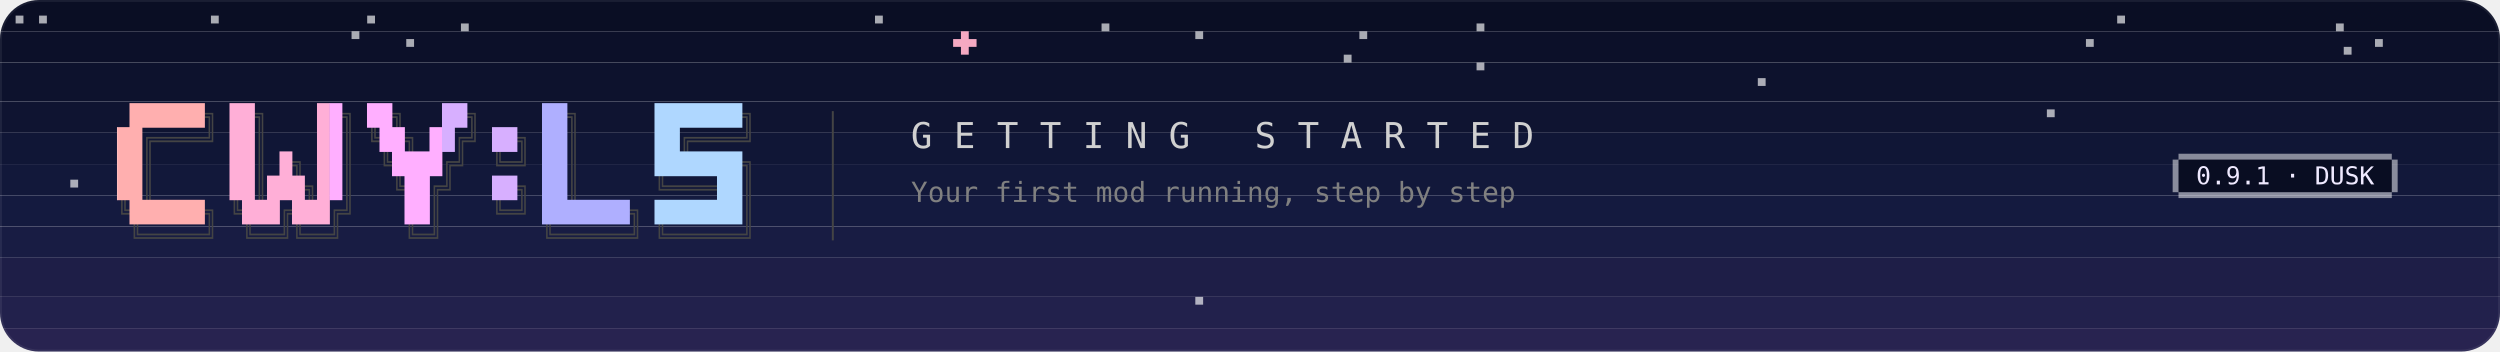
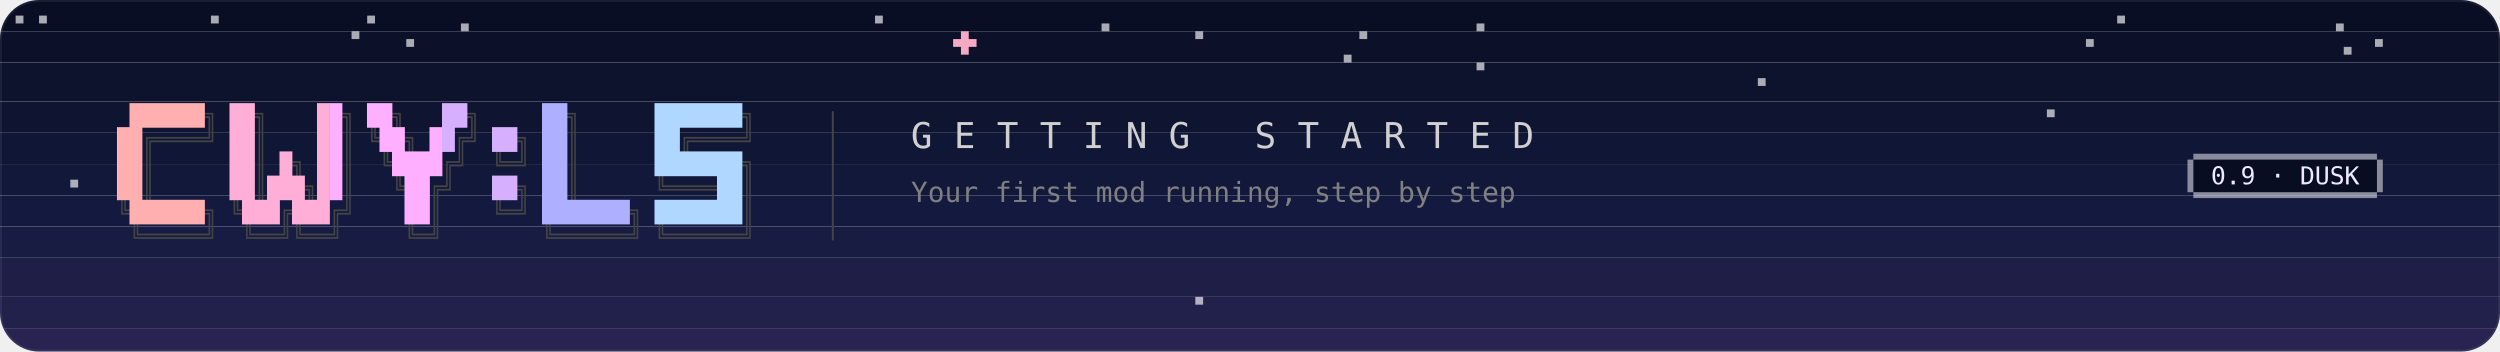
<svg xmlns="http://www.w3.org/2000/svg" viewBox="0 0 1280 180" width="1280" height="180" role="img" aria-labelledby="t">
  <style>.b{animation:bl 5s steps(1,end) infinite}@keyframes bl{0%,100%{opacity:1}60%{opacity:.35}80%{opacity:.7}}@media (prefers-reduced-motion:reduce){*{animation:none!important}.shoot{opacity:0}}</style>
  <defs>
    <clipPath id="card">
      <rect width="1280" height="180" rx="20" />
    </clipPath>
    <clipPath id="shine">
      <rect x="34.4" y="52.9" width="25.6" height="74.2">
        <animate attributeName="x" values="34.4;386.4;386.4" keyTimes="0;0.12;1" dur="11s" begin="2s" repeatCount="indefinite" />
      </rect>
    </clipPath>
  </defs>
  <g clip-path="url(#card)">
    <rect y="0" width="1280" height="16" fill="#0a0e24" />
    <rect y="16" width="1280" height="16" fill="#0c1029" />
    <rect y="32" width="1280" height="20" fill="#0d122d" />
    <rect y="52" width="1280" height="16" fill="#0f1431" />
    <rect y="68" width="1280" height="16" fill="#101636" />
    <rect y="84" width="1280" height="16" fill="#12183a" />
    <rect y="100" width="1280" height="16" fill="#141a3f" />
    <rect y="116" width="1280" height="16" fill="#181c43" />
    <rect y="132" width="1280" height="20" fill="#1e1e47" />
    <rect y="152" width="1280" height="16" fill="#22214c" />
    <rect y="168" width="1280" height="16" fill="#282350" />
    <path class="b" fill-opacity="0.65" style="animation-duration:5.5s;animation-delay:-0.0s" fill="#ffffff" d="M448,8h4v4h-4Z" />
    <path class="b" fill-opacity="0.65" style="animation-duration:6.7s;animation-delay:-4.3s" fill="#ffffff" d="M1068,20h4v4h-4Z" />
    <path class="b" fill-opacity="0.65" style="animation-duration:6.6s;animation-delay:-6.8s" fill="#ffffff" d="M36,92h4v4h-4Z" />
    <path class="b" fill-opacity="0.65" style="animation-duration:4.7s;animation-delay:-6.8s" fill="#ffffff" d="M208,20h4v4h-4Z" />
    <path class="b" fill-opacity="0.65" style="animation-duration:6.6s;animation-delay:-6.7s" fill="#ffffff" d="M1216,20h4v4h-4Z" />
    <path class="b" fill-opacity="0.65" style="animation-duration:4.4s;animation-delay:-4.2s" fill="#ffffff" d="M1200,24h4v4h-4Z" />
    <path class="b" fill-opacity="0.65" style="animation-duration:7.1s;animation-delay:-0.4s" fill="#ffffff" d="M108,8h4v4h-4Z" />
    <path class="b" fill-opacity="0.65" style="animation-duration:6.5s;animation-delay:-0.7s" fill="#ffffff" d="M20,8h4v4h-4Z" />
    <path class="b" fill-opacity="0.65" style="animation-duration:6.5s;animation-delay:-5.6s" fill="#ffffff" d="M564,12h4v4h-4Z" />
    <path class="b" fill-opacity="0.65" style="animation-duration:5.3s;animation-delay:-8.0s" fill="#ffffff" d="M756,32h4v4h-4Z" />
    <path class="b" fill-opacity="0.65" style="animation-duration:7.3s;animation-delay:-1.9s" fill="#ffffff" d="M756,12h4v4h-4Z" />
    <path class="b" fill-opacity="0.65" style="animation-duration:5.3s;animation-delay:-5.3s" fill="#ffffff" d="M900,40h4v4h-4Z" />
    <path class="b" fill-opacity="0.65" style="animation-duration:4.4s;animation-delay:-7.9s" fill="#ffffff" d="M188,8h4v4h-4Z" />
    <path class="b" fill-opacity="0.65" style="animation-duration:5.8s;animation-delay:-7.8s" fill="#ffffff" d="M236,12h4v4h-4Z" />
    <path class="b" fill-opacity="0.65" style="animation-duration:6.8s;animation-delay:-3.8s" fill="#ffffff" d="M1084,8h4v4h-4Z" />
    <path class="b" fill-opacity="0.65" style="animation-duration:4.9s;animation-delay:-3.7s" fill="#ffffff" d="M1196,12h4v4h-4Z" />
    <path class="b" fill-opacity="0.65" style="animation-duration:7.1s;animation-delay:-6.9s" fill="#ffffff" d="M8,8h4v4h-4Z" />
    <path class="b" fill-opacity="0.65" style="animation-duration:3.5s;animation-delay:-7.9s" fill="#ffffff" d="M1048,56h4v4h-4Z" />
    <path class="b" fill-opacity="0.65" style="animation-duration:7.3s;animation-delay:-4.3s" fill="#ffffff" d="M688,28h4v4h-4Z" />
    <path class="b" fill-opacity="0.65" style="animation-duration:6.3s;animation-delay:-5.9s" fill="#ffffff" d="M612,152h4v4h-4Z" />
    <path class="b" fill-opacity="0.65" style="animation-duration:3.7s;animation-delay:-2.7s" fill="#ffffff" d="M612,16h4v4h-4Z" />
    <path class="b" fill-opacity="0.65" style="animation-duration:6.5s;animation-delay:-3.3s" fill="#ffffff" d="M180,16h4v4h-4Z" />
    <path class="b" fill-opacity="0.65" style="animation-duration:6.3s;animation-delay:-7.0s" fill="#ffffff" d="M696,16h4v4h-4Z" />
    <path class="b" style="animation-duration:4s;animation-delay:-0.0s" fill="#f5a9c2" d="M488,20h12v4h-12ZM492,16h4v4h-4ZM492,24h4v4h-4Z" />
    <path fill="#444444" d="M108.4 65.4V58.6H104.7V57.8H109.2V65.4ZM106.8 65.4V60.4H104.7V59.5H107.6V65.4ZM134 65.4V58.6H130.3V57.8H134.8V65.4ZM132.4 65.4V60.4H130.3V59.5H133.2V65.4ZM178.8 65.4V58.6H175.1V57.8H179.6V65.4ZM177.2 65.4V60.4H175.1V59.5H178V65.4ZM204.4 65.4V58.6H200.7V57.8H205.2V65.4ZM202.8 65.4V60.4H200.7V59.5H203.6V65.4ZM242.8 65.4V58.6H239.1V57.8H243.6V65.4ZM241.2 65.4V60.4H239.1V59.5H242V65.4ZM294 65.4V58.6H290.3V57.8H294.8V65.4ZM292.4 65.4V60.4H290.3V59.5H293.2V65.4ZM383.6 65.4V58.6H379.9V57.8H384.4V65.4ZM382 65.4V60.4H379.9V59.5H382.8V65.4ZM74.8 77.8V70.1H79.3V71H75.6V77.8ZM76.4 77.8V71.9H79.3V72.8H77.2V77.8ZM79.1 71V70.1H85.7V71ZM79.1 72.8V71.9H85.7V72.8ZM85.5 71V70.1H92.1V71ZM85.5 72.8V71.9H92.1V72.8ZM91.9 71V70.1H98.5V71ZM91.9 72.8V71.9H98.5V72.8ZM98.3 71V70.1H104.9V71ZM98.3 72.8V71.9H104.9V72.8ZM104.7 71V70.1H106.8V65.1H107.6V71ZM104.7 72.8V71.9H108.4V65.1H109.2V72.8ZM132.4 77.8V65.1H133.2V77.8ZM134 77.8V65.1H134.8V77.8ZM177.2 77.8V65.1H178V77.8ZM178.8 77.8V65.1H179.6V77.8ZM191.6 71V65.1H192.4V70.1H194.5V71ZM190 72.8V65.1H190.8V71.9H194.5V72.8ZM210.8 77.8V71H207.1V70.1H211.6V77.8ZM209.2 77.8V72.8H207.1V71.9H210V77.8ZM234.8 77.8V70.1H239.3V71H235.6V77.8ZM236.4 77.8V71.9H239.3V72.8H237.2V77.8ZM239.1 71V70.1H241.2V65.1H242V71ZM239.1 72.8V71.9H242.8V65.1H243.6V72.8ZM268.4 77.8V71H264.7V70.1H269.2V77.8ZM266.8 77.8V72.8H264.7V71.9H267.6V77.8ZM292.4 77.8V65.1H293.2V77.8ZM294 77.8V65.1H294.8V77.8ZM350 77.8V70.1H354.5V71H350.8V77.8ZM351.6 77.8V71.9H354.5V72.8H352.4V77.8ZM354.3 71V70.1H360.9V71ZM354.3 72.8V71.9H360.9V72.8ZM360.7 71V70.1H367.3V71ZM360.7 72.8V71.9H367.3V72.8ZM367.1 71V70.1H373.7V71ZM367.1 72.8V71.9H373.7V72.8ZM373.5 71V70.1H380.1V71ZM373.5 72.8V71.9H380.1V72.8ZM379.9 71V70.1H382V65.1H382.8V71ZM379.9 72.8V71.9H383.6V65.1H384.4V72.8ZM74.8 90.2V77.5H75.6V90.2ZM76.4 90.2V77.5H77.2V90.2ZM132.4 90.2V77.5H133.2V90.2ZM134 90.2V77.5H134.8V90.2ZM153.2 90.2V83.4H149.5V82.5H154V90.2ZM151.6 90.2V85.2H149.5V84.3H152.4V90.2ZM177.2 90.2V77.5H178V90.2ZM178.8 90.2V77.5H179.6V90.2ZM198 83.4V77.5H198.8V82.5H200.9V83.4ZM196.4 85.2V77.5H197.2V84.3H200.9V85.2ZM228.4 90.2V82.5H232.9V83.4H229.2V90.2ZM230 90.2V84.3H232.9V85.2H230.8V90.2ZM232.7 83.4V82.5H234.8V77.5H235.6V83.4ZM232.7 85.2V84.3H236.4V77.5H237.2V85.2ZM255.6 83.4V77.5H256.4V82.5H258.5V83.4ZM254 85.2V77.5H254.8V84.3H258.5V85.2ZM258.3 83.4V82.5H264.9V83.4ZM258.3 85.2V84.3H264.9V85.2ZM264.7 83.4V82.5H266.8V77.5H267.6V83.4ZM264.7 85.2V84.3H268.4V77.5H269.2V85.2ZM292.4 90.2V77.5H293.2V90.2ZM294 90.2V77.5H294.8V90.2ZM383.6 90.2V83.4H379.9V82.5H384.4V90.2ZM382 90.2V85.2H379.9V84.3H382.8V90.2ZM74.8 102.5V89.9H75.6V102.5ZM76.4 102.5V89.9H77.2V102.5ZM132.4 102.5V89.9H133.2V102.5ZM134 102.5V89.9H134.8V102.5ZM159.6 102.5V95.8H155.9V94.9H160.4V102.5ZM158 102.5V97.6H155.9V96.7H158.8V102.5ZM177.2 102.5V89.9H178V102.5ZM178.8 102.5V89.9H179.6V102.5ZM204.4 95.8V89.9H205.2V94.9H207.3V95.8ZM202.8 97.6V89.9H203.6V96.7H207.3V97.6ZM222 102.5V94.9H226.5V95.8H222.8V102.5ZM223.6 102.5V96.7H226.5V97.6H224.4V102.5ZM226.3 95.8V94.9H228.4V89.9H229.2V95.8ZM226.3 97.6V96.7H230V89.9H230.8V97.6ZM268.4 102.5V95.8H264.7V94.9H269.2V102.5ZM266.8 102.5V97.6H264.7V96.7H267.6V102.5ZM292.4 102.5V89.9H293.2V102.5ZM294 102.5V89.9H294.8V102.5ZM338.8 95.8V89.9H339.6V94.9H341.7V95.8ZM337.2 97.6V89.9H338V96.7H341.7V97.6ZM341.5 95.8V94.9H348.1V95.8ZM341.5 97.6V96.7H348.1V97.6ZM347.9 95.8V94.9H354.5V95.8ZM347.9 97.6V96.7H354.5V97.6ZM354.3 95.8V94.9H360.9V95.8ZM354.3 97.6V96.7H360.9V97.6ZM360.7 95.8V94.9H367.3V95.8ZM360.7 97.6V96.7H367.3V97.6ZM382 102.5V89.9H382.8V102.5ZM383.6 102.5V89.9H384.4V102.5ZM63.6 108.1V102.3H64.4V107.2H66.5V108.1ZM62 109.9V102.3H62.8V109H66.5V109.9ZM108.4 114.9V108.1H104.7V107.2H109.2V114.9ZM106.8 114.9V109.9H104.7V109H107.6V114.9ZM121.2 108.1V102.3H122V107.2H124.1V108.1ZM119.6 109.9V102.3H120.4V109H124.1V109.9ZM145.2 114.9V107.2H149.7V108.1H146V114.9ZM146.8 114.9V109H149.7V109.9H147.6V114.9ZM170.8 114.9V107.2H175.3V108.1H171.6V114.9ZM172.4 114.9V109H175.3V109.9H173.2V114.9ZM175.1 108.1V107.2H177.2V102.3H178V108.1ZM175.1 109.9V109H178.8V102.3H179.6V109.9ZM222 114.9V102.3H222.8V114.9ZM223.6 114.9V102.3H224.4V114.9ZM255.6 108.1V102.3H256.4V107.2H258.5V108.1ZM254 109.9V102.3H254.8V109H258.5V109.9ZM258.3 108.1V107.2H264.9V108.1ZM258.3 109.9V109H264.9V109.9ZM264.7 108.1V107.2H266.8V102.3H267.6V108.1ZM264.7 109.9V109H268.4V102.3H269.2V109.9ZM326 114.9V108.1H322.3V107.2H326.8V114.9ZM324.4 114.9V109.9H322.3V109H325.2V114.9ZM382 114.9V102.3H382.8V114.9ZM383.6 114.9V102.3H384.4V114.9ZM70 120.5V114.6H70.8V119.6H72.9V120.5ZM68.4 122.3V114.6H69.2V121.4H72.9V122.3ZM72.7 120.5V119.6H79.3V120.5ZM72.7 122.3V121.4H79.3V122.3ZM79.1 120.5V119.6H85.7V120.5ZM79.1 122.3V121.4H85.7V122.3ZM85.5 120.5V119.6H92.1V120.5ZM85.5 122.3V121.4H92.1V122.3ZM91.9 120.5V119.6H98.5V120.5ZM91.9 122.3V121.4H98.5V122.3ZM98.3 120.5V119.6H104.9V120.5ZM98.3 122.3V121.4H104.9V122.3ZM104.7 120.5V119.6H106.8V114.6H107.6V120.5ZM104.7 122.3V121.4H108.4V114.6H109.2V122.3ZM127.6 120.5V114.6H128.4V119.6H130.5V120.5ZM126 122.3V114.6H126.8V121.4H130.5V122.3ZM130.3 120.5V119.6H136.9V120.5ZM130.3 122.3V121.4H136.9V122.3ZM136.7 120.5V119.6H143.3V120.5ZM136.7 122.3V121.4H143.3V122.3ZM143.1 120.5V119.6H145.2V114.6H146V120.5ZM143.1 122.3V121.4H146.8V114.6H147.6V122.3ZM153.2 120.5V114.6H154V119.6H156.1V120.5ZM151.6 122.3V114.6H152.4V121.4H156.1V122.3ZM155.9 120.5V119.6H162.5V120.5ZM155.9 122.3V121.4H162.5V122.3ZM162.3 120.5V119.6H168.9V120.5ZM162.3 122.3V121.4H168.9V122.3ZM168.7 120.5V119.6H170.8V114.6H171.6V120.5ZM168.7 122.3V121.4H172.4V114.6H173.2V122.3ZM210.8 120.5V114.6H211.6V119.6H213.7V120.5ZM209.2 122.3V114.6H210V121.4H213.7V122.3ZM213.5 120.5V119.6H220.1V120.5ZM213.5 122.3V121.4H220.1V122.3ZM219.9 120.5V119.6H222V114.6H222.8V120.5ZM219.9 122.3V121.4H223.6V114.6H224.4V122.3ZM281.2 120.5V114.6H282V119.6H284.1V120.5ZM279.6 122.3V114.6H280.4V121.4H284.1V122.3ZM283.9 120.5V119.6H290.5V120.5ZM283.9 122.3V121.4H290.5V122.3ZM290.3 120.5V119.6H296.9V120.5ZM290.3 122.3V121.4H296.9V122.3ZM296.7 120.5V119.6H303.3V120.5ZM296.7 122.3V121.4H303.3V122.3ZM303.1 120.5V119.6H309.7V120.5ZM303.1 122.3V121.4H309.7V122.3ZM309.5 120.5V119.6H316.1V120.5ZM309.5 122.3V121.4H316.1V122.3ZM315.9 120.5V119.6H322.5V120.5ZM315.9 122.3V121.4H322.5V122.3ZM322.3 120.5V119.6H324.4V114.6H325.2V120.5ZM322.3 122.3V121.4H326V114.6H326.8V122.3ZM338.8 120.5V114.6H339.6V119.6H341.7V120.5ZM337.2 122.3V114.6H338V121.4H341.7V122.3ZM341.5 120.5V119.6H348.1V120.5ZM341.5 122.3V121.4H348.1V122.3ZM347.9 120.5V119.6H354.5V120.5ZM347.9 122.3V121.4H354.5V122.3ZM354.3 120.5V119.6H360.9V120.5ZM354.3 122.3V121.4H360.9V122.3ZM360.7 120.5V119.6H367.3V120.5ZM360.7 122.3V121.4H367.3V122.3ZM367.1 120.5V119.6H373.7V120.5ZM367.1 122.3V121.4H373.7V122.3ZM373.5 120.5V119.6H380.1V120.5ZM373.5 122.3V121.4H380.1V122.3ZM379.9 120.5V119.6H382V114.6H382.8V120.5ZM379.9 122.3V121.4H383.6V114.6H384.4V122.3Z" />
    <path fill="#ffafaf" d="M66.3 65.4V52.8H72.9V65.4ZM72.7 65.4V52.8H79.3V65.4ZM79.1 65.4V52.8H85.7V65.4ZM85.5 65.4V52.8H92.1V65.4ZM91.9 65.4V52.8H98.5V65.4ZM98.3 65.4V52.8H104.9V65.4ZM59.9 77.8V65.1H66.5V77.8ZM66.3 77.8V65.1H72.9V77.8ZM59.9 90.2V77.5H66.5V90.2ZM66.3 90.2V77.5H72.9V90.2ZM59.9 102.5V89.9H66.5V102.5ZM66.3 102.5V89.9H72.9V102.5ZM66.3 114.9V102.3H72.9V114.9ZM72.7 114.9V102.3H79.3V114.9ZM79.1 114.9V102.3H85.7V114.9ZM85.5 114.9V102.3H92.1V114.9ZM91.9 114.9V102.3H98.5V114.9ZM98.3 114.9V102.3H104.9V114.9Z" />
    <path fill="#ffafd7" d="M117.5 65.4V52.8H124.1V65.4ZM123.9 65.4V52.8H130.5V65.4ZM162.3 65.4V52.8H168.9V65.4ZM117.5 77.8V65.1H124.1V77.8ZM123.9 77.8V65.1H130.5V77.8ZM162.3 77.8V65.1H168.9V77.8ZM117.5 90.2V77.5H124.1V90.2ZM123.9 90.2V77.5H130.5V90.2ZM143.1 90.2V77.5H149.7V90.2ZM162.3 90.2V77.5H168.9V90.2ZM117.5 102.5V89.9H124.1V102.5ZM123.9 102.5V89.9H130.5V102.5ZM136.7 102.5V89.9H143.3V102.5ZM143.1 102.5V89.9H149.7V102.5ZM149.5 102.5V89.9H156.1V102.5ZM162.3 102.5V89.9H168.9V102.5ZM123.9 114.9V102.3H130.5V114.9ZM130.3 114.9V102.3H136.9V114.9ZM136.7 114.9V102.3H143.3V114.9ZM149.5 114.9V102.3H156.1V114.9ZM155.9 114.9V102.3H162.5V114.9ZM162.3 114.9V102.3H168.9V114.9Z" />
    <path fill="#ffafff" d="M168.7 65.4V52.8H175.3V65.4ZM187.9 65.4V52.8H194.5V65.4ZM194.3 65.4V52.8H200.9V65.4ZM168.7 77.8V65.1H175.3V77.8ZM194.3 77.8V65.1H200.9V77.8ZM200.7 77.8V65.1H207.3V77.8ZM219.9 77.8V65.1H226.5V77.8ZM168.7 90.2V77.5H175.3V90.2ZM200.7 90.2V77.5H207.3V90.2ZM207.1 90.2V77.5H213.7V90.2ZM213.5 90.2V77.5H220.1V90.2ZM219.9 90.2V77.5H226.5V90.2ZM168.7 102.5V89.9H175.3V102.5ZM207.1 102.5V89.9H213.7V102.5ZM213.5 102.5V89.9H220.1V102.5ZM207.1 114.9V102.3H213.7V114.9ZM213.5 114.9V102.3H220.1V114.9Z" />
    <path fill="#d7afff" d="M226.3 65.4V52.8H232.9V65.4ZM232.7 65.4V52.8H239.3V65.4ZM226.3 77.8V65.1H232.9V77.8ZM251.9 77.8V65.1H258.5V77.8ZM258.3 77.8V65.1H264.9V77.8ZM251.9 102.5V89.9H258.5V102.5ZM258.3 102.5V89.9H264.9V102.5Z" />
    <path fill="#afafff" d="M277.5 65.4V52.8H284.1V65.4ZM283.9 65.4V52.8H290.5V65.4ZM277.5 77.8V65.1H284.1V77.8ZM283.9 77.8V65.1H290.5V77.8ZM277.5 90.2V77.5H284.1V90.2ZM283.9 90.2V77.5H290.5V90.2ZM277.5 102.5V89.9H284.1V102.5ZM283.9 102.5V89.9H290.5V102.5ZM277.5 114.9V102.3H284.1V114.9ZM283.9 114.9V102.3H290.5V114.9ZM290.3 114.9V102.3H296.9V114.9ZM296.7 114.9V102.3H303.3V114.9ZM303.1 114.9V102.3H309.7V114.9ZM309.5 114.9V102.3H316.1V114.9ZM315.9 114.9V102.3H322.5V114.9Z" />
    <path fill="#afd7ff" d="M335.1 65.4V52.8H341.7V65.4ZM341.5 65.4V52.8H348.1V65.4ZM347.9 65.4V52.8H354.5V65.4ZM354.3 65.4V52.8H360.9V65.4ZM360.7 65.4V52.8H367.3V65.4ZM367.1 65.4V52.8H373.7V65.4ZM373.5 65.4V52.8H380.1V65.4ZM335.1 77.8V65.1H341.7V77.8ZM341.5 77.8V65.1H348.1V77.8ZM335.1 90.2V77.5H341.7V90.2ZM341.5 90.2V77.5H348.1V90.2ZM347.9 90.2V77.5H354.5V90.2ZM354.3 90.2V77.5H360.9V90.2ZM360.7 90.2V77.5H367.3V90.2ZM367.1 90.2V77.5H373.7V90.2ZM373.5 90.2V77.5H380.1V90.2ZM367.1 102.5V89.9H373.7V102.5ZM373.5 102.5V89.9H380.1V102.5ZM335.1 114.9V102.3H341.7V114.9ZM341.5 114.9V102.3H348.1V114.9ZM347.9 114.9V102.3H354.5V114.9ZM354.3 114.9V102.3H360.9V114.9ZM360.7 114.9V102.3H367.3V114.9ZM367.1 114.9V102.3H373.7V114.9ZM373.5 114.9V102.3H380.1V114.9Z" />
    <path fill="#ffffff" fill-opacity="0.9" clip-path="url(#shine)" d="M66.3 65.4V52.8H72.9V65.4ZM72.7 65.4V52.8H79.3V65.4ZM79.1 65.4V52.8H85.7V65.4ZM85.5 65.4V52.8H92.1V65.4ZM91.9 65.4V52.8H98.5V65.4ZM98.3 65.4V52.8H104.9V65.4ZM59.9 77.8V65.1H66.5V77.8ZM66.3 77.8V65.1H72.9V77.8ZM59.9 90.2V77.5H66.5V90.2ZM66.3 90.2V77.5H72.9V90.2ZM59.9 102.5V89.9H66.5V102.5ZM66.3 102.5V89.9H72.9V102.5ZM66.3 114.9V102.3H72.9V114.9ZM72.7 114.9V102.3H79.3V114.9ZM79.1 114.9V102.3H85.7V114.9ZM85.5 114.9V102.3H92.1V114.9ZM91.9 114.9V102.3H98.5V114.9ZM98.3 114.9V102.3H104.9V114.9ZM117.5 65.4V52.8H124.1V65.4ZM123.9 65.4V52.8H130.5V65.4ZM162.3 65.4V52.8H168.9V65.4ZM117.5 77.8V65.1H124.1V77.8ZM123.9 77.8V65.1H130.5V77.8ZM162.3 77.8V65.1H168.9V77.8ZM117.5 90.2V77.5H124.1V90.2ZM123.9 90.2V77.5H130.5V90.2ZM143.1 90.2V77.5H149.7V90.2ZM162.3 90.2V77.5H168.9V90.2ZM117.5 102.5V89.9H124.1V102.5ZM123.9 102.5V89.9H130.5V102.5ZM136.7 102.5V89.9H143.3V102.5ZM143.1 102.5V89.9H149.7V102.5ZM149.5 102.5V89.9H156.1V102.5ZM162.3 102.5V89.9H168.9V102.5ZM123.9 114.9V102.3H130.5V114.9ZM130.3 114.9V102.3H136.9V114.9ZM136.7 114.9V102.3H143.3V114.9ZM149.5 114.9V102.3H156.1V114.9ZM155.9 114.9V102.3H162.5V114.9ZM162.3 114.9V102.3H168.9V114.9ZM168.7 65.4V52.8H175.3V65.4ZM187.9 65.4V52.8H194.5V65.4ZM194.3 65.4V52.8H200.9V65.4ZM168.7 77.8V65.1H175.3V77.8ZM194.3 77.8V65.1H200.9V77.8ZM200.7 77.8V65.1H207.3V77.8ZM219.9 77.8V65.1H226.5V77.8ZM168.7 90.2V77.5H175.3V90.2ZM200.7 90.2V77.5H207.3V90.2ZM207.1 90.2V77.5H213.7V90.2ZM213.5 90.2V77.5H220.1V90.2ZM219.9 90.2V77.5H226.5V90.2ZM168.7 102.5V89.9H175.3V102.5ZM207.1 102.5V89.9H213.7V102.5ZM213.5 102.5V89.9H220.1V102.5ZM207.1 114.9V102.3H213.7V114.9ZM213.5 114.9V102.3H220.1V114.9ZM226.3 65.4V52.8H232.9V65.4ZM232.7 65.4V52.8H239.3V65.4ZM226.3 77.8V65.1H232.9V77.8ZM251.9 77.8V65.1H258.5V77.8ZM258.3 77.8V65.1H264.9V77.8ZM251.9 102.5V89.9H258.5V102.5ZM258.3 102.5V89.9H264.9V102.5ZM277.5 65.4V52.8H284.1V65.4ZM283.9 65.4V52.8H290.5V65.4ZM277.5 77.8V65.1H284.1V77.8ZM283.9 77.8V65.1H290.5V77.8ZM277.5 90.2V77.5H284.1V90.2ZM283.9 90.2V77.5H290.5V90.2ZM277.5 102.5V89.9H284.1V102.5ZM283.9 102.5V89.9H290.5V102.5ZM277.5 114.9V102.3H284.1V114.9ZM283.9 114.9V102.3H290.5V114.9ZM290.3 114.9V102.3H296.9V114.9ZM296.7 114.9V102.3H303.3V114.9ZM303.1 114.9V102.3H309.7V114.9ZM309.5 114.9V102.3H316.1V114.9ZM315.9 114.9V102.3H322.5V114.9ZM335.1 65.4V52.8H341.7V65.4ZM341.5 65.4V52.8H348.1V65.4ZM347.9 65.4V52.8H354.5V65.4ZM354.3 65.4V52.8H360.9V65.4ZM360.7 65.4V52.8H367.3V65.4ZM367.1 65.4V52.8H373.7V65.4ZM373.5 65.4V52.8H380.1V65.4ZM335.1 77.8V65.1H341.7V77.8ZM341.5 77.8V65.1H348.1V77.8ZM335.1 90.2V77.5H341.7V90.2ZM341.5 90.2V77.5H348.1V90.2ZM347.9 90.2V77.5H354.5V90.2ZM354.3 90.2V77.5H360.9V90.2ZM360.7 90.2V77.5H367.3V90.2ZM367.1 90.2V77.5H373.7V90.2ZM373.5 90.2V77.5H380.1V90.2ZM367.1 102.5V89.9H373.7V102.5ZM373.5 102.5V89.9H380.1V102.5ZM335.1 114.9V102.3H341.7V114.9ZM341.5 114.9V102.3H348.1V114.9ZM347.9 114.9V102.3H354.5V114.9ZM354.3 114.9V102.3H360.9V114.9ZM360.7 114.9V102.3H367.3V114.9ZM367.1 114.9V102.3H373.7V114.9ZM373.5 114.9V102.3H380.1V114.9ZM108.4 65.4V58.6H104.7V57.8H109.2V65.4ZM106.8 65.4V60.4H104.7V59.5H107.6V65.4ZM134 65.4V58.6H130.3V57.8H134.8V65.4ZM132.4 65.4V60.4H130.3V59.5H133.2V65.4ZM178.8 65.4V58.6H175.1V57.8H179.6V65.4ZM177.2 65.4V60.4H175.1V59.5H178V65.4ZM204.4 65.4V58.6H200.7V57.8H205.2V65.4ZM202.8 65.4V60.4H200.7V59.5H203.6V65.4ZM242.8 65.4V58.6H239.1V57.8H243.6V65.4ZM241.2 65.4V60.4H239.1V59.5H242V65.4ZM294 65.4V58.6H290.3V57.8H294.8V65.4ZM292.4 65.4V60.4H290.3V59.5H293.2V65.4ZM383.6 65.4V58.6H379.9V57.8H384.4V65.4ZM382 65.4V60.4H379.9V59.5H382.8V65.4ZM74.8 77.8V70.1H79.3V71H75.6V77.8ZM76.4 77.8V71.9H79.3V72.8H77.2V77.8ZM79.1 71V70.1H85.7V71ZM79.1 72.8V71.9H85.7V72.8ZM85.5 71V70.1H92.1V71ZM85.5 72.8V71.9H92.1V72.8ZM91.9 71V70.1H98.5V71ZM91.9 72.8V71.9H98.5V72.8ZM98.3 71V70.1H104.9V71ZM98.3 72.8V71.9H104.9V72.8ZM104.7 71V70.1H106.8V65.1H107.6V71ZM104.7 72.8V71.9H108.4V65.1H109.2V72.8ZM132.4 77.8V65.1H133.2V77.8ZM134 77.8V65.1H134.8V77.8ZM177.2 77.8V65.1H178V77.8ZM178.8 77.8V65.1H179.6V77.8ZM191.6 71V65.1H192.4V70.1H194.5V71ZM190 72.8V65.1H190.8V71.9H194.5V72.8ZM210.8 77.8V71H207.1V70.1H211.6V77.8ZM209.2 77.8V72.8H207.1V71.9H210V77.8ZM234.8 77.8V70.1H239.3V71H235.6V77.8ZM236.4 77.8V71.9H239.3V72.8H237.2V77.8ZM239.1 71V70.1H241.2V65.1H242V71ZM239.1 72.8V71.9H242.8V65.1H243.6V72.8ZM268.4 77.8V71H264.7V70.1H269.2V77.8ZM266.8 77.8V72.8H264.7V71.9H267.6V77.8ZM292.4 77.8V65.1H293.2V77.8ZM294 77.8V65.1H294.8V77.8ZM350 77.8V70.1H354.5V71H350.8V77.8ZM351.6 77.8V71.9H354.5V72.8H352.4V77.8ZM354.3 71V70.1H360.9V71ZM354.3 72.8V71.9H360.9V72.8ZM360.7 71V70.1H367.3V71ZM360.7 72.8V71.9H367.3V72.8ZM367.1 71V70.1H373.7V71ZM367.1 72.8V71.9H373.7V72.8ZM373.5 71V70.1H380.1V71ZM373.5 72.8V71.9H380.1V72.8ZM379.9 71V70.1H382V65.1H382.8V71ZM379.9 72.8V71.9H383.6V65.1H384.4V72.8ZM74.8 90.2V77.5H75.6V90.2ZM76.4 90.2V77.5H77.2V90.2ZM132.4 90.2V77.5H133.2V90.2ZM134 90.2V77.5H134.8V90.2ZM153.2 90.2V83.4H149.5V82.5H154V90.2ZM151.6 90.2V85.2H149.5V84.3H152.4V90.2ZM177.2 90.2V77.5H178V90.2ZM178.8 90.2V77.5H179.6V90.2ZM198 83.4V77.5H198.8V82.5H200.9V83.4ZM196.4 85.2V77.5H197.2V84.3H200.9V85.2ZM228.4 90.2V82.5H232.9V83.4H229.2V90.2ZM230 90.2V84.3H232.9V85.2H230.8V90.2ZM232.7 83.4V82.5H234.8V77.5H235.6V83.4ZM232.7 85.2V84.3H236.4V77.5H237.2V85.2ZM255.6 83.4V77.5H256.4V82.5H258.5V83.4ZM254 85.2V77.5H254.8V84.3H258.5V85.2ZM258.3 83.4V82.5H264.9V83.4ZM258.3 85.2V84.3H264.9V85.2ZM264.7 83.4V82.5H266.8V77.5H267.6V83.4ZM264.7 85.2V84.3H268.4V77.5H269.2V85.2ZM292.4 90.2V77.5H293.2V90.2ZM294 90.2V77.5H294.8V90.2ZM383.6 90.2V83.4H379.9V82.5H384.4V90.2ZM382 90.2V85.2H379.9V84.3H382.8V90.2ZM74.8 102.5V89.9H75.6V102.5ZM76.4 102.5V89.9H77.2V102.5ZM132.4 102.5V89.9H133.2V102.5ZM134 102.5V89.9H134.8V102.5ZM159.6 102.5V95.8H155.9V94.9H160.4V102.5ZM158 102.5V97.6H155.9V96.7H158.8V102.5ZM177.2 102.5V89.9H178V102.5ZM178.8 102.5V89.9H179.6V102.5ZM204.4 95.8V89.9H205.2V94.9H207.3V95.8ZM202.8 97.6V89.9H203.6V96.7H207.3V97.6ZM222 102.5V94.9H226.5V95.8H222.8V102.5ZM223.6 102.5V96.7H226.5V97.6H224.4V102.5ZM226.3 95.8V94.9H228.4V89.9H229.2V95.8ZM226.3 97.6V96.7H230V89.9H230.8V97.6ZM268.4 102.5V95.8H264.7V94.9H269.2V102.5ZM266.8 102.5V97.6H264.7V96.7H267.6V102.5ZM292.4 102.5V89.9H293.2V102.5ZM294 102.5V89.9H294.8V102.5ZM338.8 95.8V89.9H339.6V94.9H341.7V95.8ZM337.2 97.6V89.9H338V96.7H341.7V97.6ZM341.5 95.8V94.9H348.1V95.8ZM341.5 97.6V96.7H348.1V97.6ZM347.9 95.8V94.9H354.5V95.8ZM347.9 97.6V96.7H354.5V97.6ZM354.3 95.8V94.9H360.9V95.8ZM354.3 97.6V96.7H360.9V97.6ZM360.7 95.8V94.9H367.3V95.8ZM360.7 97.6V96.7H367.3V97.6ZM382 102.5V89.9H382.8V102.5ZM383.6 102.5V89.9H384.4V102.5ZM63.6 108.1V102.3H64.4V107.2H66.5V108.1ZM62 109.9V102.3H62.8V109H66.5V109.9ZM108.4 114.9V108.1H104.7V107.2H109.2V114.9ZM106.8 114.9V109.9H104.7V109H107.6V114.9ZM121.2 108.1V102.3H122V107.2H124.1V108.1ZM119.6 109.9V102.3H120.4V109H124.1V109.9ZM145.2 114.9V107.2H149.7V108.1H146V114.9ZM146.8 114.9V109H149.7V109.9H147.6V114.9ZM170.8 114.9V107.2H175.3V108.1H171.6V114.9ZM172.4 114.9V109H175.3V109.9H173.2V114.9ZM175.1 108.1V107.2H177.2V102.3H178V108.1ZM175.1 109.9V109H178.8V102.3H179.6V109.9ZM222 114.9V102.3H222.8V114.9ZM223.6 114.9V102.3H224.4V114.9ZM255.6 108.1V102.3H256.4V107.2H258.5V108.1ZM254 109.9V102.3H254.8V109H258.5V109.9ZM258.3 108.1V107.2H264.9V108.1ZM258.3 109.9V109H264.9V109.9ZM264.7 108.1V107.2H266.8V102.3H267.6V108.1ZM264.7 109.9V109H268.4V102.3H269.2V109.9ZM326 114.9V108.1H322.3V107.2H326.8V114.9ZM324.4 114.9V109.9H322.3V109H325.2V114.9ZM382 114.9V102.3H382.8V114.9ZM383.6 114.9V102.3H384.4V114.9ZM70 120.5V114.6H70.8V119.6H72.9V120.5ZM68.4 122.3V114.6H69.2V121.4H72.9V122.3ZM72.7 120.5V119.6H79.3V120.5ZM72.7 122.3V121.4H79.3V122.3ZM79.1 120.5V119.6H85.7V120.5ZM79.1 122.3V121.4H85.7V122.3ZM85.5 120.5V119.6H92.1V120.5ZM85.5 122.3V121.4H92.1V122.3ZM91.9 120.5V119.6H98.5V120.5ZM91.9 122.3V121.4H98.5V122.3ZM98.3 120.5V119.6H104.9V120.5ZM98.3 122.3V121.4H104.9V122.3ZM104.7 120.5V119.6H106.8V114.6H107.6V120.5ZM104.7 122.3V121.4H108.4V114.6H109.2V122.3ZM127.6 120.5V114.6H128.4V119.6H130.5V120.5ZM126 122.3V114.6H126.8V121.4H130.5V122.3ZM130.3 120.5V119.6H136.9V120.5ZM130.3 122.3V121.4H136.9V122.3ZM136.7 120.5V119.6H143.3V120.5ZM136.7 122.3V121.4H143.3V122.3ZM143.1 120.5V119.6H145.2V114.6H146V120.5ZM143.1 122.3V121.4H146.8V114.6H147.6V122.3ZM153.2 120.5V114.6H154V119.6H156.1V120.5ZM151.6 122.3V114.6H152.4V121.4H156.1V122.3ZM155.9 120.5V119.6H162.5V120.5ZM155.9 122.3V121.4H162.5V122.3ZM162.3 120.5V119.6H168.9V120.5ZM162.3 122.3V121.4H168.9V122.3ZM168.7 120.5V119.6H170.8V114.6H171.6V120.5ZM168.7 122.3V121.4H172.4V114.6H173.2V122.3ZM210.8 120.5V114.6H211.6V119.6H213.7V120.5ZM209.2 122.3V114.6H210V121.4H213.7V122.3ZM213.5 120.5V119.6H220.1V120.5ZM213.5 122.3V121.4H220.1V122.3ZM219.9 120.5V119.6H222V114.6H222.8V120.5ZM219.9 122.3V121.4H223.6V114.6H224.4V122.3ZM281.2 120.5V114.6H282V119.6H284.1V120.5ZM279.6 122.3V114.6H280.4V121.4H284.1V122.3ZM283.9 120.5V119.6H290.5V120.5ZM283.9 122.3V121.4H290.5V122.3ZM290.3 120.5V119.6H296.9V120.5ZM290.3 122.3V121.4H296.9V122.3ZM296.7 120.5V119.6H303.3V120.5ZM296.7 122.3V121.4H303.3V122.3ZM303.1 120.5V119.6H309.7V120.5ZM303.1 122.3V121.4H309.7V122.3ZM309.5 120.5V119.6H316.1V120.5ZM309.5 122.3V121.4H316.1V122.3ZM315.9 120.5V119.6H322.5V120.5ZM315.9 122.3V121.4H322.5V122.3ZM322.3 120.5V119.6H324.4V114.6H325.2V120.5ZM322.3 122.3V121.4H326V114.6H326.8V122.3ZM338.8 120.5V114.6H339.6V119.6H341.7V120.5ZM337.2 122.3V114.6H338V121.4H341.7V122.3ZM341.5 120.5V119.6H348.1V120.5ZM341.5 122.3V121.4H348.1V122.3ZM347.9 120.5V119.6H354.5V120.5ZM347.9 122.3V121.4H354.5V122.3ZM354.3 120.5V119.6H360.9V120.5ZM354.3 122.3V121.4H360.9V122.3ZM360.7 120.5V119.6H367.3V120.5ZM360.7 122.3V121.4H367.3V122.3ZM367.1 120.5V119.6H373.7V120.5ZM367.1 122.3V121.4H373.7V122.3ZM373.5 120.5V119.6H380.1V120.5ZM373.5 122.3V121.4H380.1V122.3ZM379.9 120.5V119.6H382V114.6H382.8V120.5ZM379.9 122.3V121.4H383.6V114.6H384.4V122.3Z" />
    <line x1="426.4" y1="56.9" x2="426.4" y2="123.1" stroke="#444444" />
    <path fill="#d0d0d0" d="M476.2 74.7Q475.5 75.4 474.6 75.8Q473.7 76.1 472.7 76.1Q470.1 76.1 468.7 74.3Q467.3 72.5 467.3 69.2Q467.3 65.9 468.7 64.1Q470.2 62.3 472.7 62.3Q473.5 62.3 474.3 62.5Q475.1 62.7 475.8 63.2V65.1Q475.1 64.4 474.3 64.1Q473.6 63.7 472.7 63.7Q470.9 63.7 470.1 65.1Q469.2 66.5 469.2 69.2Q469.2 72 470 73.3Q470.9 74.6 472.7 74.6Q473.3 74.6 473.7 74.5Q474.2 74.4 474.5 74.1V70.5H472.6V69H476.2ZM490.2 62.5H498.1V64H492V68H497.8V69.5H492V74.3H498.2V75.8H490.2ZM510.8 62.5H521V64H516.8V75.8H515V64H510.8ZM532.8 62.5H543V64H538.8V75.8H537V64H532.8ZM556.2 62.5H563.6V64H560.8V74.3H563.6V75.8H556.2V74.3H559V64H556.2ZM577.6 62.5H579.9L584.4 73.5V62.5H586.2V75.8H583.9L579.4 64.9V75.8H577.6ZM608.2 74.7Q607.5 75.4 606.6 75.8Q605.7 76.1 604.7 76.1Q602.1 76.1 600.7 74.3Q599.3 72.5 599.3 69.2Q599.3 65.9 600.7 64.1Q602.2 62.3 604.7 62.3Q605.5 62.3 606.3 62.5Q607.1 62.7 607.8 63.2V65.1Q607.1 64.4 606.3 64.1Q605.6 63.7 604.7 63.7Q602.9 63.7 602.1 65.1Q601.2 66.5 601.2 69.2Q601.2 72 602 73.3Q602.9 74.6 604.7 74.6Q605.3 74.6 605.7 74.5Q606.2 74.4 606.5 74.1V70.5H604.6V69H608.2ZM651.4 63V64.8Q650.6 64.3 649.8 64Q649 63.7 648.1 63.7Q646.8 63.7 646.1 64.3Q645.4 64.9 645.4 65.9Q645.4 66.8 645.8 67.3Q646.3 67.7 647.7 68.1L648.6 68.3Q650.5 68.7 651.3 69.6Q652.2 70.6 652.2 72.2Q652.2 74.1 651 75.1Q649.8 76.1 647.6 76.1Q646.7 76.1 645.7 75.9Q644.8 75.7 643.8 75.3V73.4Q644.8 74 645.7 74.3Q646.7 74.6 647.6 74.6Q649 74.6 649.7 74Q650.5 73.4 650.5 72.3Q650.5 71.3 650 70.8Q649.4 70.3 648.1 70L647.2 69.8Q645.3 69.3 644.5 68.5Q643.6 67.6 643.6 66.2Q643.6 64.4 644.8 63.4Q646 62.3 648 62.3Q648.8 62.3 649.6 62.4Q650.5 62.6 651.4 63ZM664.8 62.5H675V64H670.8V75.8H669V64H664.8ZM691.9 64.1 690 70.9H693.8ZM690.8 62.5H693L697.1 75.8H695.2L694.2 72.4H689.6L688.6 75.8H686.7ZM715.2 69.5Q715.9 69.7 716.4 70.2Q716.9 70.7 717.6 72.2L719.4 75.8H717.5L715.9 72.5Q715.2 71 714.6 70.6Q714.1 70.2 713.2 70.2H711.5V75.8H709.7V62.5H713.4Q715.6 62.5 716.8 63.5Q717.9 64.5 717.9 66.4Q717.9 67.7 717.2 68.5Q716.5 69.4 715.2 69.5ZM711.5 64V68.7H713.5Q714.8 68.7 715.4 68.1Q716 67.6 716 66.4Q716 65.2 715.3 64.6Q714.7 64 713.4 64ZM730.8 62.5H741V64H736.8V75.8H735V64H730.8ZM754.2 62.5H762.1V64H756V68H761.8V69.5H756V74.3H762.2V75.8H754.2ZM778.3 74.4Q780.6 74.4 781.5 73.2Q782.4 72.1 782.4 69.2Q782.4 66.2 781.5 65.1Q780.6 64 778.3 64H777.4V74.4ZM778.3 62.5Q781.4 62.5 782.8 64.1Q784.3 65.8 784.3 69.2Q784.3 72.6 782.8 74.2Q781.4 75.8 778.3 75.8H775.6V62.5Z" />
    <path fill="#808080" d="M466.7 93H468.2L470.7 97.6L473.2 93H474.7L471.4 98.7V103.4H470V98.7ZM479.3 96.5Q478.3 96.5 477.8 97.3Q477.3 98 477.3 99.5Q477.3 101 477.8 101.8Q478.3 102.5 479.3 102.5Q480.3 102.5 480.8 101.8Q481.3 101 481.3 99.5Q481.3 98 480.8 97.3Q480.3 96.5 479.3 96.5ZM479.3 95.4Q480.9 95.4 481.8 96.5Q482.6 97.5 482.6 99.5Q482.6 101.5 481.8 102.6Q480.9 103.6 479.3 103.6Q477.7 103.6 476.8 102.6Q476 101.5 476 99.5Q476 97.5 476.8 96.5Q477.7 95.4 479.3 95.4ZM485 100.4V95.6H486.2V100.4Q486.2 101.5 486.6 102Q487 102.5 487.8 102.5Q488.7 102.5 489.2 101.9Q489.6 101.2 489.6 100V95.6H490.9V103.4H489.6V102.2Q489.3 102.9 488.7 103.3Q488.1 103.6 487.3 103.6Q486.1 103.6 485.5 102.8Q485 102 485 100.4ZM500.3 97.2Q499.8 96.9 499.4 96.7Q499 96.6 498.5 96.6Q497.3 96.6 496.6 97.3Q496 98.1 496 99.5V103.4H494.7V95.6H496V97.1Q496.3 96.3 497 95.8Q497.7 95.4 498.6 95.4Q499.1 95.4 499.5 95.5Q499.9 95.6 500.3 95.9ZM516.8 92.6V93.6H515.4Q514.7 93.6 514.4 93.9Q514.1 94.2 514.1 94.9V95.6H516.8V96.6H514.1V103.4H512.8V96.6H510.8V95.6H512.8V95Q512.8 93.8 513.4 93.2Q514 92.6 515.3 92.6ZM519.8 95.6H523.1V102.4H525.6V103.4H519.2V102.4H521.8V96.6H519.8ZM521.8 92.6H523.1V94.2H521.8ZM534.7 97.2Q534.2 96.9 533.8 96.7Q533.4 96.6 532.9 96.6Q531.7 96.6 531 97.3Q530.4 98.1 530.4 99.5V103.4H529.1V95.6H530.4V97.1Q530.7 96.3 531.4 95.8Q532.1 95.4 533 95.4Q533.5 95.4 533.9 95.5Q534.3 95.6 534.7 95.9ZM542 95.9V97.1Q541.4 96.8 540.9 96.6Q540.3 96.5 539.7 96.5Q538.9 96.5 538.4 96.8Q538 97 538 97.6Q538 98.1 538.3 98.4Q538.7 98.7 539.9 98.9L540.4 99Q541.4 99.2 541.9 99.7Q542.4 100.3 542.4 101.1Q542.4 102.3 541.6 103Q540.7 103.6 539.3 103.6Q538.7 103.6 538.1 103.5Q537.4 103.4 536.7 103.1V101.8Q537.4 102.2 538.1 102.3Q538.7 102.5 539.3 102.5Q540.2 102.5 540.6 102.2Q541.1 101.8 541.1 101.2Q541.1 100.3 539.4 100L539.3 100L538.8 99.9Q537.7 99.7 537.2 99.1Q536.7 98.6 536.7 97.7Q536.7 96.6 537.5 96Q538.2 95.4 539.6 95.4Q540.3 95.4 540.8 95.5Q541.4 95.6 542 95.9ZM548.1 93.4V95.6H551V96.6H548.1V100.8Q548.1 101.7 548.4 102Q548.7 102.4 549.6 102.4H551V103.4H549.4Q548 103.4 547.4 102.8Q546.8 102.2 546.8 100.8V96.6H544.7V95.6H546.8V93.4ZM565.7 96.4Q566 95.9 566.3 95.6Q566.7 95.4 567.2 95.4Q568.1 95.4 568.5 96.1Q568.9 96.9 568.9 98.9V103.4H567.7V98.9Q567.7 97.3 567.6 96.9Q567.4 96.5 566.9 96.5Q566.3 96.5 566.1 96.9Q565.9 97.3 565.9 98.9V103.4H564.7V98.9Q564.7 97.3 564.5 96.9Q564.3 96.5 563.8 96.5Q563.3 96.5 563.1 96.9Q562.9 97.3 562.9 98.9V103.4H561.8V95.6H562.9V96.3Q563.2 95.8 563.5 95.6Q563.8 95.4 564.3 95.4Q564.8 95.4 565.2 95.6Q565.5 95.9 565.7 96.4ZM573.9 96.5Q572.9 96.5 572.4 97.3Q571.9 98 571.9 99.5Q571.9 101 572.4 101.8Q572.9 102.5 573.9 102.5Q574.9 102.5 575.4 101.8Q575.9 101 575.9 99.5Q575.9 98 575.4 97.3Q574.9 96.5 573.9 96.5ZM573.9 95.4Q575.5 95.4 576.4 96.5Q577.2 97.5 577.2 99.5Q577.2 101.5 576.4 102.6Q575.5 103.6 573.9 103.6Q572.3 103.6 571.4 102.6Q570.6 101.5 570.6 99.5Q570.6 97.5 571.4 96.5Q572.3 95.4 573.9 95.4ZM584.2 96.6V92.6H585.5V103.4H584.2V102.4Q583.9 103 583.3 103.3Q582.8 103.6 582.1 103.6Q580.7 103.6 579.9 102.5Q579.1 101.4 579.1 99.5Q579.1 97.6 579.9 96.5Q580.7 95.4 582.1 95.4Q582.8 95.4 583.3 95.7Q583.9 96 584.2 96.6ZM580.4 99.5Q580.4 101 580.9 101.8Q581.4 102.5 582.3 102.5Q583.2 102.5 583.7 101.8Q584.2 101 584.2 99.5Q584.2 98 583.7 97.3Q583.2 96.5 582.3 96.5Q581.4 96.5 580.9 97.3Q580.4 98 580.4 99.5ZM603.5 97.2Q603 96.9 602.6 96.7Q602.2 96.6 601.7 96.6Q600.5 96.6 599.8 97.3Q599.2 98.1 599.2 99.5V103.4H597.9V95.6H599.2V97.1Q599.5 96.3 600.2 95.8Q600.9 95.4 601.8 95.4Q602.3 95.4 602.7 95.5Q603.1 95.6 603.5 95.9ZM605.4 100.4V95.6H606.6V100.4Q606.6 101.5 607 102Q607.4 102.5 608.2 102.5Q609.1 102.5 609.6 101.9Q610 101.2 610 100V95.6H611.3V103.4H610V102.2Q609.7 102.9 609.1 103.3Q608.5 103.6 607.7 103.6Q606.5 103.6 605.9 102.8Q605.4 102 605.4 100.4ZM619.9 98.6V103.4H618.6V98.6Q618.6 97.5 618.3 97Q617.9 96.5 617.1 96.5Q616.2 96.5 615.7 97.2Q615.2 97.8 615.2 99V103.4H614V95.6H615.2V96.8Q615.6 96.1 616.2 95.7Q616.8 95.4 617.6 95.4Q618.8 95.4 619.3 96.2Q619.9 97 619.9 98.6ZM628.5 98.6V103.4H627.2V98.6Q627.2 97.5 626.9 97Q626.5 96.5 625.7 96.5Q624.8 96.5 624.3 97.2Q623.8 97.8 623.8 99V103.4H622.6V95.6H623.8V96.8Q624.2 96.1 624.8 95.7Q625.4 95.4 626.2 95.4Q627.4 95.4 627.9 96.2Q628.5 97 628.5 98.6ZM631.6 95.6H634.9V102.4H637.4V103.4H631V102.4H633.6V96.6H631.6ZM633.6 92.6H634.9V94.2H633.6ZM645.7 98.6V103.4H644.4V98.6Q644.4 97.5 644.1 97Q643.7 96.5 642.9 96.5Q642 96.5 641.5 97.2Q641 97.8 641 99V103.4H639.8V95.6H641V96.8Q641.4 96.1 642 95.7Q642.6 95.4 643.4 95.4Q644.6 95.4 645.1 96.2Q645.7 97 645.7 98.6ZM653 99.4Q653 98 652.5 97.2Q652 96.5 651.1 96.5Q650.2 96.5 649.7 97.2Q649.2 98 649.2 99.4Q649.2 100.9 649.7 101.6Q650.2 102.4 651.2 102.4Q652 102.4 652.5 101.6Q653 100.9 653 99.4ZM654.3 102.9Q654.3 104.7 653.4 105.6Q652.6 106.5 651 106.5Q650.5 106.5 649.9 106.4Q649.3 106.3 648.7 106.1V104.8Q649.4 105.1 650 105.3Q650.5 105.4 651 105.4Q652 105.4 652.5 104.9Q653 104.3 653 103.1V103V102.2Q652.7 102.8 652.1 103.1Q651.6 103.5 650.9 103.5Q649.5 103.5 648.7 102.4Q647.9 101.3 647.9 99.4Q647.9 97.6 648.7 96.5Q649.5 95.4 650.9 95.4Q651.6 95.4 652.1 95.7Q652.7 96 653 96.6V95.6H654.3ZM659.1 101.3H660.9V102.7L659.5 105.4H658.4L659.1 102.7ZM679.6 95.9V97.1Q679 96.8 678.5 96.6Q677.9 96.5 677.3 96.5Q676.5 96.5 676 96.8Q675.6 97 675.6 97.6Q675.6 98.1 675.9 98.4Q676.3 98.7 677.5 98.9L678 99Q679 99.2 679.5 99.7Q680 100.3 680 101.1Q680 102.3 679.2 103Q678.3 103.6 676.9 103.6Q676.3 103.6 675.7 103.5Q675 103.4 674.3 103.1V101.8Q675 102.2 675.7 102.3Q676.3 102.5 676.9 102.5Q677.8 102.5 678.2 102.2Q678.7 101.8 678.7 101.2Q678.7 100.3 677 100L676.9 100L676.4 99.9Q675.3 99.7 674.8 99.1Q674.3 98.6 674.3 97.7Q674.3 96.6 675.1 96Q675.8 95.4 677.2 95.4Q677.9 95.4 678.4 95.5Q679 95.6 679.6 95.9ZM685.7 93.4V95.6H688.6V96.6H685.7V100.8Q685.7 101.7 686 102Q686.3 102.4 687.2 102.4H688.6V103.4H687Q685.6 103.4 685 102.8Q684.4 102.2 684.4 100.8V96.6H682.3V95.6H684.4V93.4ZM697.8 99.2V99.8H692.2V99.8Q692.2 101.1 692.9 101.8Q693.5 102.5 694.7 102.5Q695.4 102.5 696 102.3Q696.7 102.1 697.5 101.7V103Q696.7 103.3 696 103.5Q695.4 103.6 694.7 103.6Q692.9 103.6 691.9 102.5Q690.9 101.4 690.9 99.5Q690.9 97.6 691.9 96.5Q692.9 95.4 694.5 95.4Q696 95.4 696.9 96.4Q697.8 97.4 697.8 99.2ZM696.5 98.8Q696.4 97.7 695.9 97.1Q695.4 96.5 694.5 96.5Q693.6 96.5 693 97.1Q692.4 97.7 692.2 98.8ZM701.2 102.4V106.4H699.9V95.6H701.2V96.6Q701.5 96 702.1 95.7Q702.6 95.4 703.3 95.4Q704.7 95.4 705.5 96.5Q706.3 97.6 706.3 99.5Q706.3 101.4 705.5 102.5Q704.7 103.6 703.3 103.6Q702.6 103.6 702.1 103.3Q701.5 103 701.2 102.4ZM705 99.5Q705 98 704.5 97.3Q704 96.5 703.1 96.5Q702.2 96.5 701.7 97.3Q701.2 98 701.2 99.5Q701.2 101 701.7 101.8Q702.2 102.5 703.1 102.5Q704 102.5 704.5 101.8Q705 101 705 99.5ZM722.2 99.5Q722.2 98 721.7 97.3Q721.3 96.5 720.3 96.5Q719.4 96.5 718.9 97.3Q718.4 98 718.4 99.5Q718.4 101 718.9 101.8Q719.4 102.5 720.3 102.5Q721.3 102.5 721.7 101.8Q722.2 101 722.2 99.5ZM718.4 96.6Q718.7 96 719.3 95.7Q719.8 95.4 720.5 95.4Q721.9 95.4 722.7 96.5Q723.6 97.6 723.6 99.5Q723.6 101.4 722.7 102.5Q721.9 103.6 720.5 103.6Q719.8 103.6 719.3 103.3Q718.8 103 718.4 102.4V103.4H717.1V92.6H718.4ZM730.4 100.9Q730.1 101.7 729.6 103Q728.9 104.9 728.6 105.3Q728.3 105.8 727.8 106.1Q727.4 106.4 726.7 106.4H725.7V105.3H726.4Q727 105.3 727.3 105Q727.7 104.6 728.1 103.3L725.1 95.6H726.5L728.8 101.7L731.1 95.6H732.4ZM748.4 95.9V97.1Q747.8 96.8 747.3 96.6Q746.7 96.5 746.1 96.5Q745.3 96.5 744.8 96.8Q744.4 97 744.4 97.6Q744.4 98.1 744.7 98.4Q745.1 98.7 746.3 98.9L746.8 99Q747.8 99.2 748.3 99.7Q748.8 100.3 748.8 101.1Q748.8 102.3 748 103Q747.1 103.6 745.7 103.6Q745.1 103.6 744.5 103.5Q743.8 103.4 743.1 103.1V101.8Q743.8 102.2 744.5 102.3Q745.1 102.5 745.7 102.5Q746.6 102.5 747 102.2Q747.5 101.8 747.5 101.2Q747.5 100.3 745.8 100L745.7 100L745.2 99.9Q744.1 99.7 743.6 99.1Q743.1 98.6 743.1 97.7Q743.1 96.6 743.9 96Q744.6 95.4 746 95.4Q746.7 95.4 747.2 95.5Q747.8 95.6 748.4 95.9ZM754.5 93.4V95.6H757.4V96.6H754.5V100.8Q754.5 101.7 754.8 102Q755.1 102.4 756 102.4H757.4V103.4H755.8Q754.4 103.4 753.8 102.8Q753.2 102.2 753.2 100.8V96.6H751.1V95.6H753.2V93.4ZM766.6 99.2V99.8H761V99.8Q761 101.1 761.7 101.8Q762.3 102.5 763.5 102.5Q764.2 102.5 764.8 102.3Q765.5 102.1 766.3 101.7V103Q765.5 103.3 764.8 103.5Q764.2 103.6 763.5 103.6Q761.7 103.6 760.7 102.5Q759.7 101.4 759.7 99.5Q759.7 97.6 760.7 96.5Q761.7 95.4 763.3 95.4Q764.8 95.4 765.7 96.4Q766.6 97.4 766.6 99.2ZM765.3 98.8Q765.2 97.7 764.7 97.1Q764.2 96.5 763.3 96.5Q762.4 96.5 761.8 97.1Q761.2 97.7 761 98.8ZM770 102.4V106.4H768.7V95.6H770V96.6Q770.3 96 770.9 95.7Q771.4 95.4 772.1 95.4Q773.5 95.4 774.3 96.5Q775.1 97.6 775.1 99.5Q775.1 101.4 774.3 102.5Q773.5 103.6 772.1 103.6Q771.4 103.6 770.9 103.3Q770.3 103 770 102.4ZM773.8 99.5Q773.8 98 773.3 97.3Q772.8 96.5 771.9 96.5Q771 96.5 770.5 97.3Q770 98 770 99.5Q770 101 770.5 101.8Q771 102.5 771.9 102.5Q772.8 102.5 773.3 101.8Q773.8 101 773.8 99.5Z" />
-     <path fill="#ffffff" fill-opacity=".5" d="M1115.4,78.7h109.2v3h3v16.7h-3v3h-109.2v-3h-3v-16.7h3Z" />
-     <path fill="#090d22" d="M1115.4,81.7h109.2v16.7h-109.2Z" />
-     <path fill="#efe9ff" d="M1127.4 89.7Q1127.4 89.4 1127.6 89.2Q1127.9 88.9 1128.2 88.9Q1128.5 88.9 1128.8 89.2Q1129 89.4 1129 89.7Q1129 90.1 1128.8 90.3Q1128.5 90.6 1128.2 90.6Q1127.8 90.6 1127.6 90.3Q1127.4 90.1 1127.4 89.7ZM1128.2 86Q1127.3 86 1126.9 86.9Q1126.5 87.9 1126.5 89.8Q1126.5 91.7 1126.9 92.6Q1127.3 93.6 1128.2 93.6Q1129.1 93.6 1129.5 92.6Q1129.9 91.7 1129.9 89.8Q1129.9 87.9 1129.5 86.9Q1129.1 86 1128.2 86ZM1128.2 85Q1129.7 85 1130.4 86.2Q1131.2 87.4 1131.2 89.8Q1131.2 92.1 1130.4 93.3Q1129.7 94.5 1128.2 94.5Q1126.7 94.5 1126 93.3Q1125.2 92.1 1125.2 89.8Q1125.2 87.4 1126 86.2Q1126.7 85 1128.2 85ZM1135 92.5H1136.6V94.4H1135ZM1143.3 90.3Q1144.1 90.3 1144.5 89.7Q1145 89.1 1145 88.1Q1145 87.1 1144.5 86.5Q1144.1 86 1143.3 86Q1142.4 86 1142 86.5Q1141.6 87.1 1141.6 88.1Q1141.6 89.2 1142 89.7Q1142.4 90.3 1143.3 90.3ZM1141.1 94.2V93Q1141.4 93.3 1141.9 93.4Q1142.3 93.5 1142.8 93.5Q1144 93.5 1144.6 92.6Q1145.2 91.7 1145.2 90Q1144.9 90.6 1144.4 90.9Q1143.9 91.3 1143.2 91.3Q1141.8 91.3 1141.1 90.4Q1140.4 89.6 1140.4 88.1Q1140.4 86.6 1141.1 85.8Q1141.9 85 1143.2 85Q1144.9 85 1145.6 86.2Q1146.3 87.3 1146.3 89.8Q1146.3 92.1 1145.4 93.3Q1144.5 94.5 1142.8 94.5Q1142.4 94.5 1141.9 94.5Q1141.5 94.4 1141.1 94.2ZM1150.2 92.5H1151.8V94.4H1150.2ZM1156.5 93.3H1158.4V86.3L1156.3 86.8V85.6L1158.4 85.2H1159.6V93.3H1161.5V94.4H1156.5ZM1173 89H1174.6V90.9H1173ZM1187.9 93.3Q1189.5 93.3 1190.1 92.6Q1190.7 91.8 1190.7 89.8Q1190.7 87.7 1190.1 87Q1189.5 86.2 1187.9 86.2H1187.3V93.3ZM1187.9 85.2Q1190 85.2 1191 86.3Q1192 87.4 1192 89.8Q1192 92.1 1191 93.3Q1190 94.4 1187.9 94.4H1186V85.2ZM1193.7 90.8V85.2H1195V91.4Q1195 92.1 1195 92.4Q1195 92.7 1195.1 92.8Q1195.3 93.2 1195.7 93.4Q1196.1 93.5 1196.6 93.5Q1197.1 93.5 1197.5 93.4Q1197.9 93.2 1198.1 92.8Q1198.2 92.7 1198.2 92.4Q1198.2 92.1 1198.2 91.4V85.2H1199.5V90.8Q1199.5 92.2 1199.3 92.8Q1199.1 93.4 1198.7 93.8Q1198.3 94.2 1197.8 94.4Q1197.3 94.5 1196.6 94.5Q1195.9 94.5 1195.4 94.4Q1194.9 94.2 1194.5 93.8Q1194.1 93.4 1193.9 92.8Q1193.7 92.2 1193.7 90.8ZM1206.6 85.5V86.7Q1206.1 86.4 1205.5 86.2Q1204.9 86 1204.4 86Q1203.5 86 1203 86.4Q1202.4 86.8 1202.4 87.5Q1202.4 88.1 1202.8 88.5Q1203.1 88.8 1204 89L1204.7 89.1Q1206 89.4 1206.6 90.1Q1207.2 90.7 1207.2 91.9Q1207.2 93.2 1206.4 93.9Q1205.5 94.5 1204 94.5Q1203.3 94.5 1202.7 94.4Q1202 94.3 1201.4 94V92.7Q1202.1 93.1 1202.7 93.3Q1203.3 93.5 1204 93.5Q1204.9 93.5 1205.5 93.1Q1206 92.7 1206 91.9Q1206 91.2 1205.6 90.9Q1205.3 90.5 1204.4 90.3L1203.7 90.2Q1202.4 89.9 1201.8 89.3Q1201.3 88.7 1201.3 87.7Q1201.3 86.5 1202.1 85.7Q1202.9 85 1204.3 85Q1204.8 85 1205.4 85.1Q1206 85.2 1206.6 85.5ZM1208.8 85.2H1210.1V89.3L1214 85.2H1215.4L1211.9 88.9L1215.6 94.4H1214L1211 89.8L1210.1 90.8V94.4H1208.8Z" />
+     <path fill="#ffffff" fill-opacity=".5" d="M1123,78.7h94v3h3v16.7h-3v3h-94v-3h-3v-16.7h3Z" />
+     <path fill="#090d22" d="M1123,81.7h94v16.7h-94Z" />
+     <path fill="#efe9ff" d="M1135 89.7Q1135 89.4 1135.2 89.2Q1135.5 88.9 1135.8 88.9Q1136.1 88.9 1136.4 89.2Q1136.6 89.4 1136.6 89.7Q1136.6 90.1 1136.4 90.3Q1136.1 90.6 1135.8 90.6Q1135.4 90.6 1135.2 90.3Q1135 90.1 1135 89.7ZM1135.8 86Q1134.9 86 1134.5 86.9Q1134.1 87.9 1134.1 89.8Q1134.1 91.7 1134.5 92.6Q1134.9 93.6 1135.8 93.6Q1136.7 93.6 1137.1 92.6Q1137.5 91.7 1137.5 89.8Q1137.5 87.9 1137.1 86.9Q1136.7 86 1135.8 86ZM1135.8 85Q1137.3 85 1138 86.2Q1138.8 87.4 1138.8 89.8Q1138.8 92.1 1138 93.3Q1137.3 94.5 1135.8 94.5Q1134.3 94.5 1133.6 93.3Q1132.8 92.1 1132.8 89.8Q1132.8 87.4 1133.6 86.2Q1134.3 85 1135.8 85ZM1142.6 92.5H1144.2V94.4H1142.6ZM1150.9 90.3Q1151.7 90.3 1152.1 89.7Q1152.6 89.1 1152.6 88.1Q1152.6 87.1 1152.1 86.5Q1151.7 86 1150.9 86Q1150 86 1149.6 86.5Q1149.2 87.1 1149.2 88.1Q1149.2 89.2 1149.6 89.7Q1150 90.3 1150.9 90.3ZM1148.7 94.2V93Q1149 93.3 1149.5 93.4Q1149.9 93.5 1150.4 93.5Q1151.6 93.5 1152.2 92.6Q1152.8 91.7 1152.8 90Q1152.5 90.6 1152 90.9Q1151.5 91.3 1150.8 91.3Q1149.4 91.3 1148.7 90.4Q1148 89.6 1148 88.1Q1148 86.6 1148.7 85.8Q1149.5 85 1150.8 85Q1152.5 85 1153.2 86.2Q1153.9 87.3 1153.9 89.8Q1153.9 92.1 1153 93.3Q1152.1 94.5 1150.4 94.5Q1150 94.5 1149.5 94.5Q1149.1 94.4 1148.7 94.2ZM1165.4 89H1167V90.9H1165.4ZM1180.3 93.3Q1181.9 93.3 1182.5 92.6Q1183.1 91.8 1183.1 89.8Q1183.1 87.7 1182.5 87Q1181.9 86.2 1180.3 86.2H1179.7V93.3ZM1180.3 85.2Q1182.4 85.2 1183.4 86.3Q1184.4 87.4 1184.4 89.8Q1184.4 92.1 1183.4 93.3Q1182.4 94.4 1180.3 94.4H1178.4V85.2ZM1186.1 90.8V85.2H1187.4V91.4Q1187.4 92.1 1187.4 92.4Q1187.4 92.7 1187.5 92.8Q1187.7 93.2 1188.1 93.4Q1188.5 93.5 1189 93.5Q1189.5 93.5 1189.9 93.4Q1190.3 93.2 1190.5 92.8Q1190.6 92.7 1190.6 92.4Q1190.6 92.1 1190.6 91.4V85.2H1191.9V90.8Q1191.9 92.2 1191.7 92.8Q1191.5 93.4 1191.1 93.8Q1190.7 94.2 1190.2 94.4Q1189.7 94.5 1189 94.5Q1188.3 94.5 1187.8 94.4Q1187.3 94.2 1186.9 93.8Q1186.5 93.4 1186.3 92.8Q1186.1 92.2 1186.1 90.8ZM1199 85.5V86.7Q1198.5 86.4 1197.9 86.2Q1197.3 86 1196.8 86Q1195.9 86 1195.4 86.4Q1194.8 86.8 1194.8 87.5Q1194.8 88.1 1195.2 88.5Q1195.5 88.8 1196.4 89L1197.1 89.1Q1198.4 89.4 1199 90.1Q1199.6 90.7 1199.6 91.9Q1199.6 93.2 1198.8 93.9Q1197.9 94.5 1196.4 94.5Q1195.7 94.5 1195.1 94.4Q1194.4 94.3 1193.8 94V92.7Q1194.5 93.1 1195.1 93.3Q1195.7 93.5 1196.4 93.5Q1197.3 93.5 1197.9 93.1Q1198.4 92.7 1198.4 91.9Q1198.4 91.2 1198 90.9Q1197.7 90.5 1196.8 90.3L1196.1 90.2Q1194.8 89.9 1194.2 89.3Q1193.7 88.7 1193.7 87.7Q1193.7 86.5 1194.5 85.7Q1195.3 85 1196.7 85Q1197.2 85 1197.8 85.1Q1198.4 85.2 1199 85.5ZM1201.2 85.2H1202.5V89.3L1206.4 85.2H1207.8L1204.3 88.9L1208 94.4H1206.4L1203.4 89.8L1202.5 90.8V94.4H1201.2Z" />
  </g>
  <rect x=".5" y=".5" width="1279" height="179" rx="19.5" fill="none" stroke="#ffffff" stroke-opacity="0.07" />
</svg>
